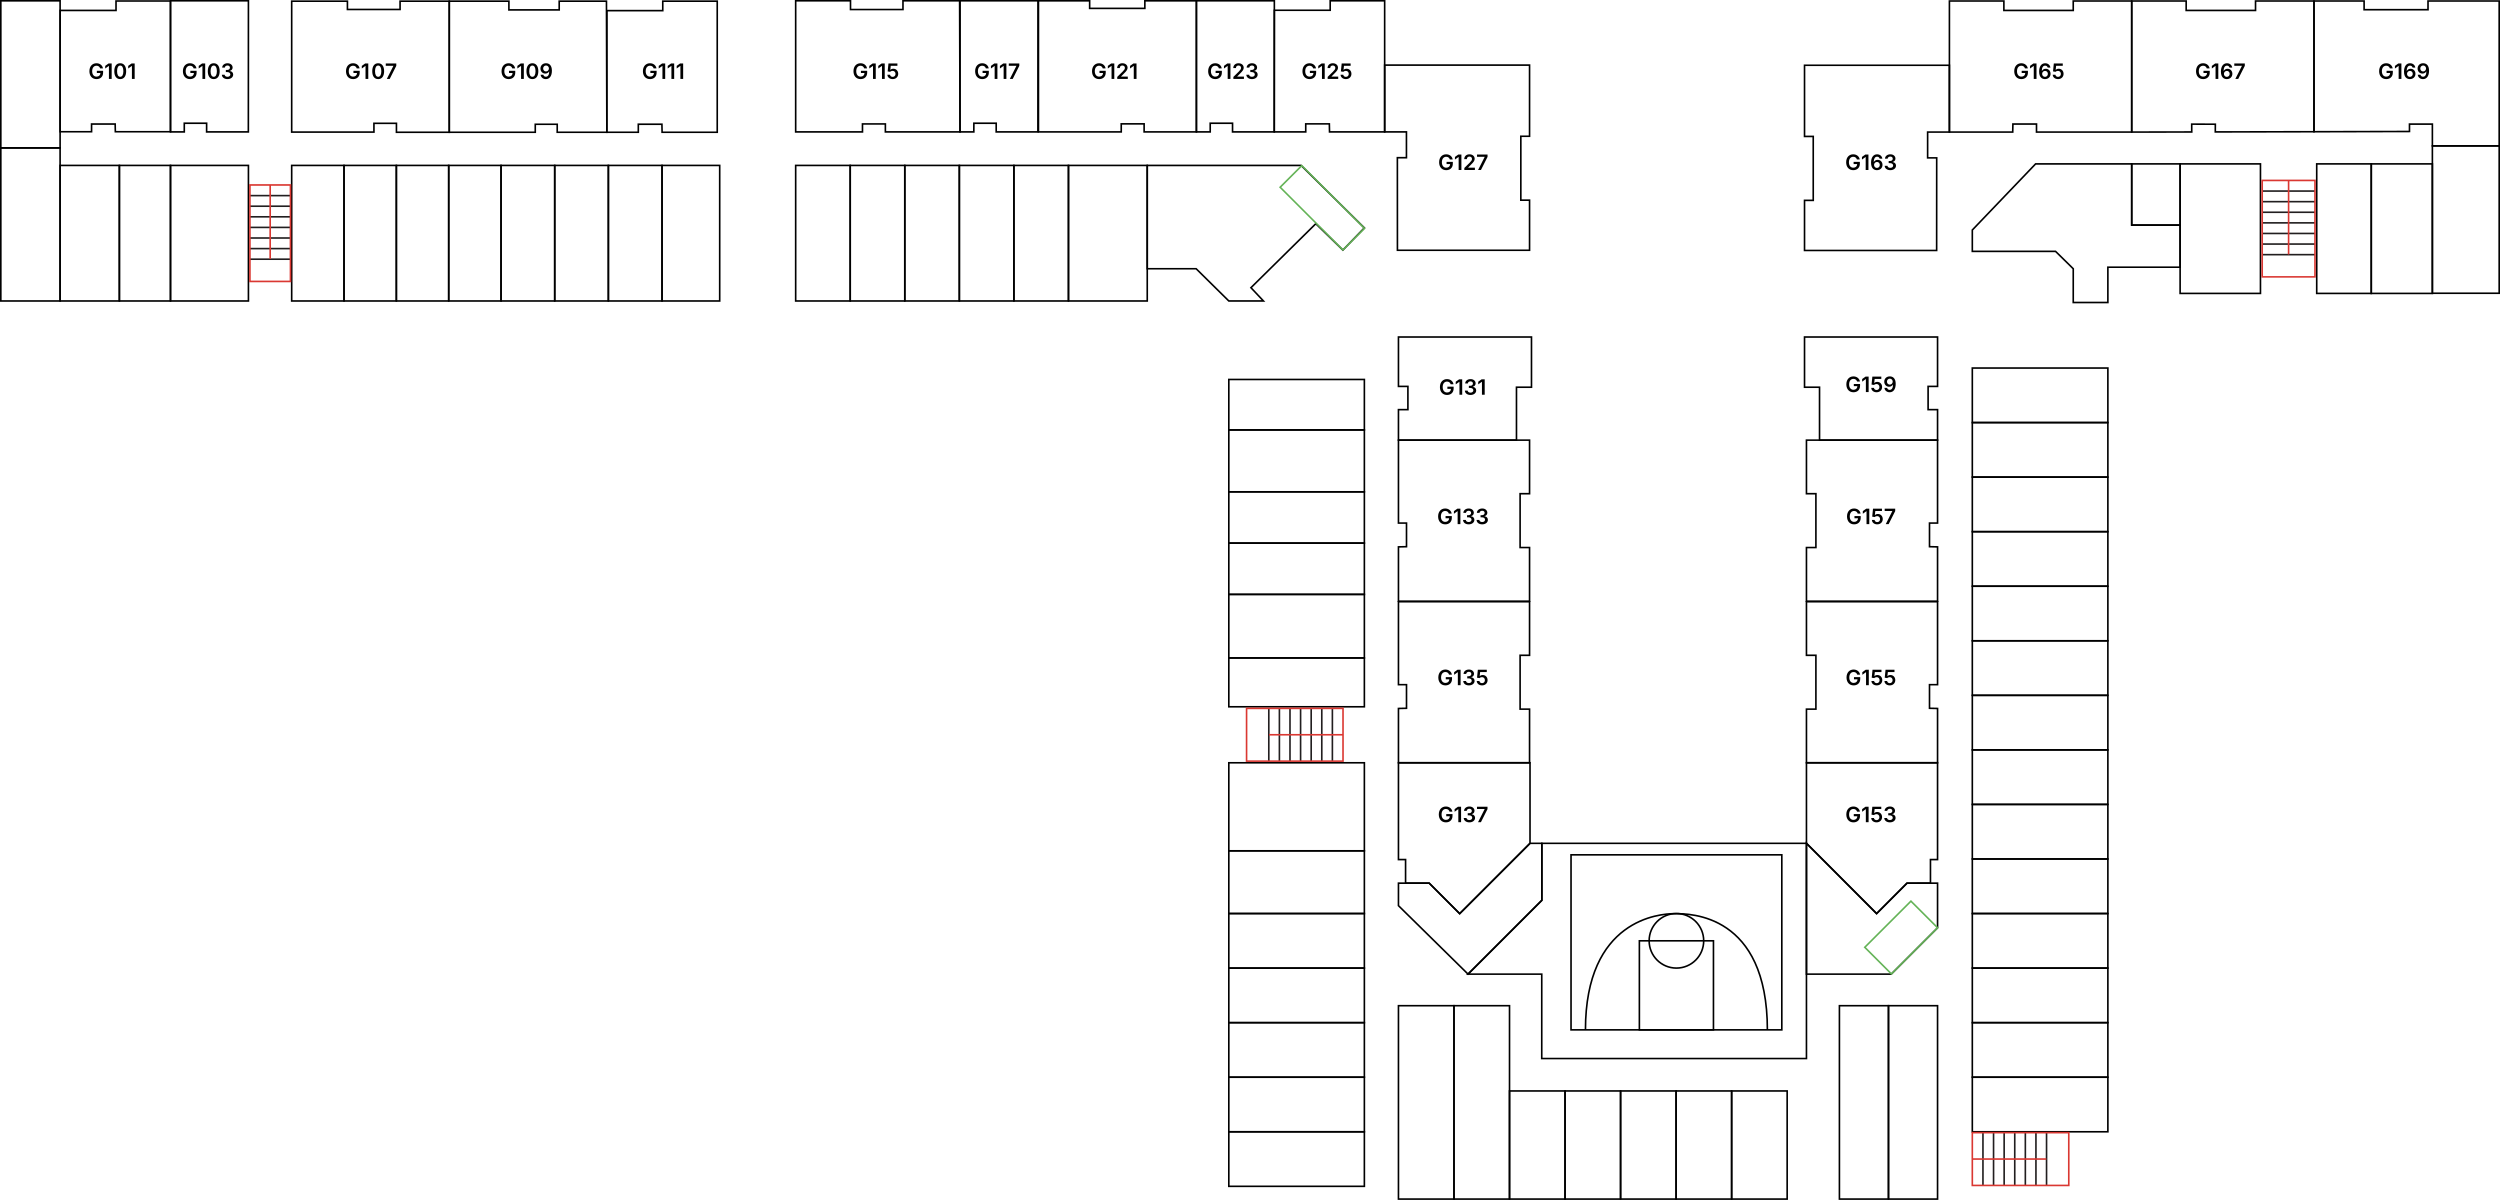
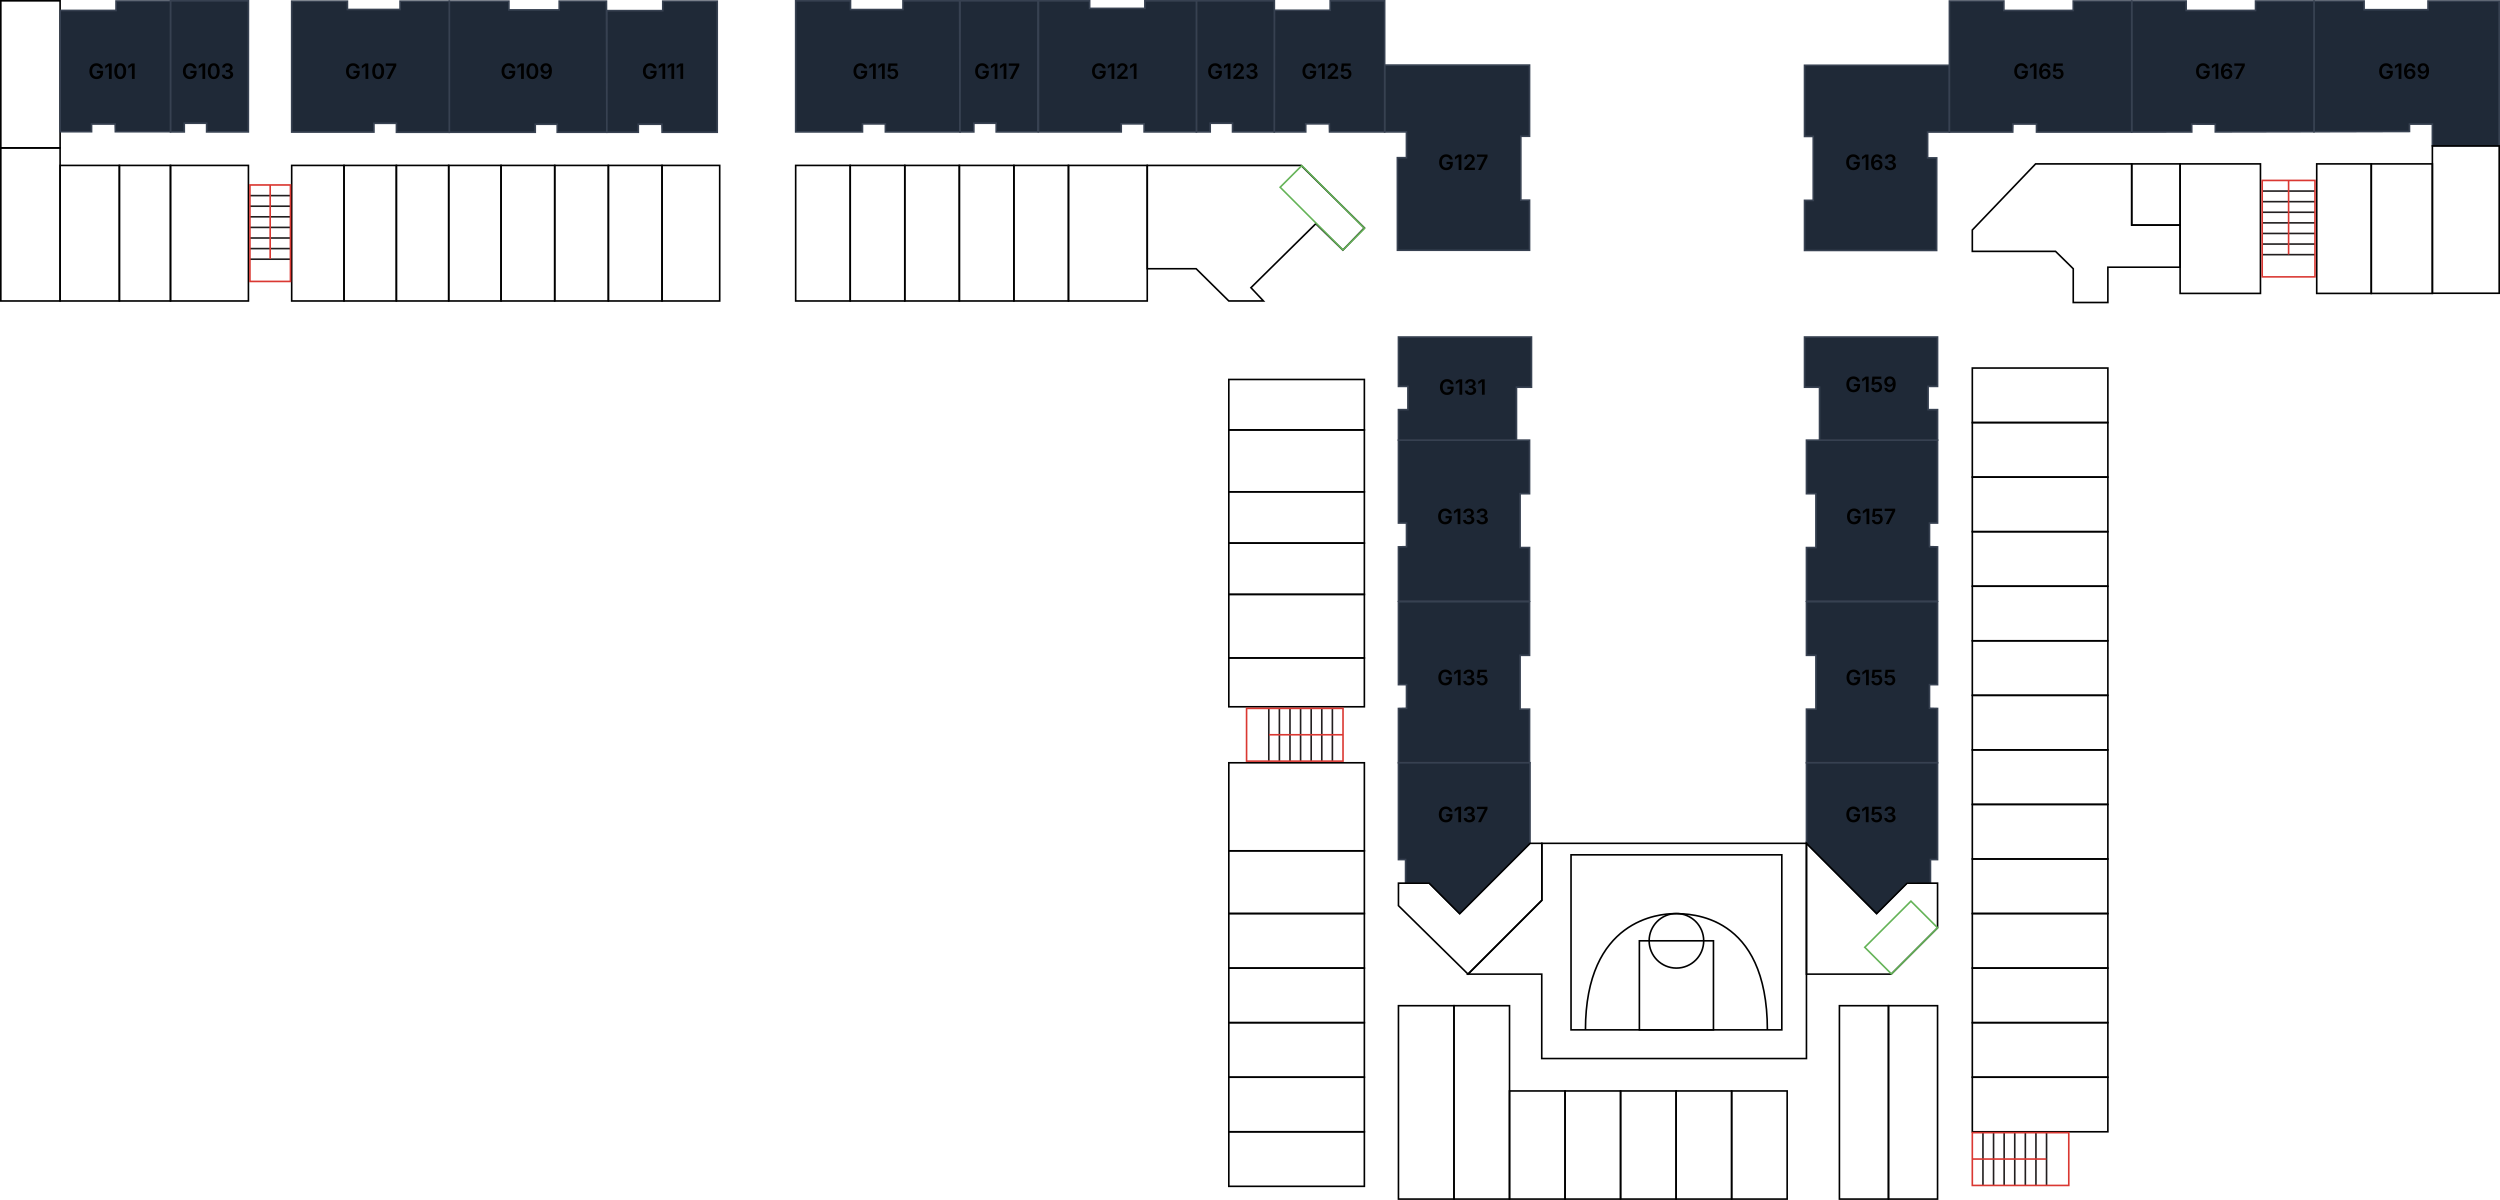
<svg xmlns="http://www.w3.org/2000/svg" id="Layer_1" data-name="Layer 1" viewBox="0 0 3059.84 1468.59">
  <defs>
    <style>
      .cls-1 {
        stroke: #64b357;
      }

      .cls-1, .cls-2, .cls-3, .cls-4 {
        fill: none;
        stroke-miterlimit: 10;
        stroke-width: 2px;
      }

      .cls-2 {
        stroke: #221f20;
      }

      .cls-3 {
        stroke: #da3832;
      }

      .cls-5 {
        font-family: Inter-SemiBold, Inter;
        font-size: 26px;
        font-weight: 600;
      }

      .cls-4 {
        stroke: #000;
      }

      .cls-6 {
        letter-spacing: -.02em;
      }
+ 
+       /* App-specific styles */
+       .unit { fill: #1f2937; stroke: #374151; stroke-width: 2; cursor: pointer; transition: all 0.2s; }
+       .unit:hover { fill: #374151; }
+       .unit.selected { fill: #3b82f6; stroke: #60a5fa; }
+       .unit-label { fill: #9ca3af; font-family: sans-serif; font-size: 18px; text-anchor: middle; pointer-events: none; }
    </style>
  </defs>
  <polygon id="g-169" class="cls-4 unit" points="2832.18 161.22 2832.18 1.22 2893.51 1.22 2893.51 11.89 2971.73 11.89 2971.73 1.22 3058.84 1.22 3058.84 178.55 2977.07 178.55 2977.07 151.89 2949.05 151.89 2949.05 160.93 2832.18 161.22" />
  <polygon id="g-163" class="cls-4 unit" points="2370.33 306.55 2208.62 306.55 2208.62 245.22 2219.29 245.22 2219.29 167 2208.62 167 2208.62 79.88 2385.96 79.88 2385.96 161.66 2359.29 161.66 2359.29 193.22 2370.4 193.22 2370.33 306.55" />
  <polygon id="g-167" class="cls-4 unit" points="2832.18 1.22 2760.62 1.22 2760.62 12.78 2675.73 12.78 2675.73 1.22 2609.07 1.22 2609.07 161.66 2682.55 161.52 2682.51 151.93 2711.44 152.04 2711.38 161.46 2832.18 161.22 2832.18 1.22" />
  <polygon id="g-165" class="cls-4 unit" points="2609.07 1.22 2537.51 1.22 2537.51 12.78 2452.62 12.78 2452.62 1.22 2385.96 1.22 2385.96 161.66 2463.44 161.66 2463.66 151.82 2492.55 151.82 2492.55 161.66 2609.07 161.66 2609.07 1.22" />
  <polygon id="g-115" class="cls-4 unit" points="1175 161.44 1174.51 1 1105.18 1 1105.18 11.67 1040.96 11.67 1040.96 1 973.85 1 973.85 161.44 1055.62 161.44 1055.62 151.67 1083.64 151.67 1083.64 161.44 1175 161.44" />
  <polygon id="g-109" class="cls-4 unit" points="742.74 161.89 742.27 1.44 684.43 1.44 684.43 12.11 622.86 12.11 622.86 1.44 549.89 1.44 549.89 161.89 655.13 161.89 655.13 152.11 682 152.11 682 161.89 742.74 161.89" />
  <polygon id="g-127" class="cls-4 unit" points="1710.36 306.33 1872.07 306.33 1872.07 245 1861.4 245 1861.4 166.77 1872.07 166.77 1872.07 79.66 1694.73 79.66 1694.73 161.44 1721.4 161.44 1721.4 193 1710.29 193 1710.36 306.33" />
  <polygon id="g-125" class="cls-4 unit" points="1559.72 12.56 1628.07 12.56 1628.07 1 1694.73 1 1694.73 161.44 1627.25 161.44 1627.03 151.59 1598.14 151.59 1598.14 161.44 1559.62 161.44 1559.72 12.56" />
  <polygon id="g-111" class="cls-4 unit" points="742.83 13 811.18 13 811.18 1.44 877.85 1.44 877.85 161.89 810.36 161.89 810.14 152.04 781.25 152.04 781.25 161.89 742.74 161.89 742.83 13" />
  <polygon id="g-157" class="cls-4 unit" points="2210.99 538.7 2210.99 604.26 2222.55 604.26 2222.55 670.15 2210.99 670.15 2210.99 735.81 2371.44 735.81 2371.44 669.33 2361.59 669.11 2361.59 640.22 2371.44 640.22 2371.44 538.7 2210.99 538.7" />
  <polygon id="g-155" class="cls-4 unit" points="2210.99 736.48 2210.99 802.04 2222.55 802.04 2222.55 867.92 2210.99 867.92 2210.99 933.59 2371.44 933.59 2371.44 867.11 2361.59 866.89 2361.59 838 2371.44 838 2371.44 736.48 2210.99 736.48" />
  <polygon id="g-159" class="cls-4 unit" points="2208.62 412.48 2371.44 412.48 2371.44 472.93 2359.88 472.93 2359.88 501.37 2371.44 501.37 2371.44 538.7 2226.99 538.7 2226.99 473.93 2208.62 473.93 2208.62 412.48" />
  <polygon id="g-133" class="cls-4 unit" points="1872.07 538.7 1872.07 604.26 1860.51 604.26 1860.51 670.15 1872.07 670.15 1872.07 735.81 1711.62 735.81 1711.62 669.33 1721.47 669.11 1721.47 640.22 1711.62 640.22 1711.62 538.7 1872.07 538.7" />
  <polygon id="g-135" class="cls-4 unit" points="1872.07 736.48 1872.07 802.04 1860.51 802.04 1860.51 867.92 1872.07 867.92 1872.07 933.59 1711.62 933.59 1711.62 867.11 1721.47 866.89 1721.47 838 1711.62 838 1711.62 736.48 1872.07 736.48" />
  <polygon id="g-131" class="cls-4 unit" points="1874.44 412.48 1711.62 412.48 1711.62 472.93 1723.18 472.93 1723.18 501.37 1711.62 501.37 1711.62 538.7 1856.07 538.7 1856.07 473.93 1874.44 473.93 1874.44 412.48" />
  <polygon id="g-137" class="cls-4 unit" points="1711.62 933.59 1711.62 1052.04 1720.33 1052.04 1720.33 1080.92 1749.22 1080.92 1786.55 1118.26 1872.64 1032.17 1872.64 933.59 1711.62 933.59" />
  <polygon id="g-153" class="cls-4 unit" points="2371.44 933.59 2371.44 1052.04 2362.76 1052.04 2362.76 1080.92 2333.98 1080.92 2296.78 1118.26 2210.99 1032.17 2210.99 933.59 2371.44 933.59" />
  <rect class="cls-4" x="2977.07" y="178.55" width="81.78" height="180.37" />
  <rect class="cls-4" x="2902.29" y="200.59" width="74.78" height="158.53" />
  <rect class="cls-4" x="2835.51" y="200.59" width="66.78" height="158.53" />
  <rect class="cls-4" x="2413.99" y="450.45" width="165.91" height="66.78" />
  <rect class="cls-4" x="2413.99" y="517.16" width="165.91" height="66.78" />
  <rect class="cls-4" x="2413.99" y="583.94" width="165.91" height="66.78" />
  <rect class="cls-4" x="2413.99" y="650.72" width="165.91" height="66.78" />
  <rect class="cls-4" x="2413.99" y="717.5" width="165.91" height="66.78" />
  <rect class="cls-4" x="2413.99" y="784.27" width="165.91" height="66.78" />
  <rect class="cls-4" x="2413.99" y="851.05" width="165.91" height="66.78" />
  <rect class="cls-4" x="2413.99" y="917.77" width="165.91" height="66.78" />
  <rect class="cls-4" x="2413.99" y="984.55" width="165.91" height="66.78" />
  <rect class="cls-4" x="2413.99" y="1051.33" width="165.91" height="66.78" />
  <rect class="cls-4" x="2413.99" y="1118.1" width="165.91" height="66.78" />
  <rect class="cls-4" x="2413.99" y="1184.88" width="165.91" height="66.78" />
  <rect class="cls-4" x="2413.99" y="1251.66" width="165.91" height="66.78" />
  <rect class="cls-4" x="2413.99" y="1318.44" width="165.91" height="66.78" />
  <rect class="cls-4" x="1503.99" y="464.45" width="165.91" height="61.78" />
  <rect class="cls-4" x="1503.99" y="526.16" width="165.91" height="75.78" />
  <rect class="cls-4" x="1503.99" y="601.94" width="165.91" height="62.78" />
  <rect class="cls-4" x="1503.99" y="664.72" width="165.91" height="62.78" />
  <rect class="cls-4" x="1503.99" y="727.5" width="165.91" height="77.78" />
  <rect class="cls-4" x="1503.99" y="805.27" width="165.91" height="59.78" />
  <rect class="cls-4" x="1307.74" y="202.47" width="96.42" height="165.91" />
  <rect class="cls-4" x="1240.96" y="202.47" width="66.78" height="165.91" />
  <rect class="cls-4" x="1174.18" y="202.47" width="66.78" height="165.91" />
  <rect class="cls-4" x="1107.4" y="202.47" width="66.78" height="165.91" />
  <rect class="cls-4" x="1040.62" y="202.47" width="66.78" height="165.91" />
  <rect class="cls-4" x="973.85" y="202.47" width="66.78" height="165.91" />
  <rect class="cls-4" x="1503.99" y="933.59" width="165.91" height="107.74" />
  <rect class="cls-4" x="1503.99" y="1041.33" width="165.91" height="76.78" />
  <rect class="cls-4" x="1503.99" y="1118.1" width="165.91" height="66.78" />
  <rect class="cls-4" x="1503.99" y="1184.88" width="165.91" height="66.78" />
  <rect class="cls-4" x="1503.99" y="1251.66" width="165.91" height="66.78" />
  <rect class="cls-4" x="1503.99" y="1318.44" width="165.91" height="66.78" />
  <rect class="cls-4" x="1503.99" y="1385.21" width="165.91" height="66.78" />
  <rect class="cls-4" x="1711.62" y="1230.91" width="67.96" height="236.68" />
  <rect class="cls-4" x="1779.59" y="1230.91" width="67.96" height="236.68" />
  <rect class="cls-4" x="2251.33" y="1230.91" width="60.05" height="236.68" />
  <rect class="cls-4" x="2311.39" y="1230.91" width="60.05" height="236.68" />
  <rect class="cls-4" x="1847.55" y="1335.26" width="67.96" height="132.33" />
  <rect class="cls-4" x="1915.51" y="1335.26" width="67.96" height="132.33" />
  <rect class="cls-4" x="1983.48" y="1335.26" width="67.96" height="132.33" />
  <rect class="cls-4" x="2051.44" y="1335.26" width="67.96" height="132.33" />
  <rect class="cls-4" x="2119.41" y="1335.26" width="67.96" height="132.33" />
  <rect class="cls-4" x="2668.33" y="200.59" width="98.33" height="158.53" />
  <rect class="cls-4" x="2609.07" y="200.59" width="59.26" height="74.92" />
  <polygon class="cls-4" points="2609.07 200.59 2491.44 200.59 2413.99 281.5 2413.99 307.67 2515.88 307.67 2537.52 328.92 2537.52 370.26 2579.9 370.26 2579.9 327.03 2668.33 327.03 2668.33 275.51 2609.07 275.51 2609.07 200.59" />
  <polygon class="cls-4" points="1404.16 202.47 1592.46 202.47 1669.9 278.93 1643.6 306.06 1610.45 273.81 1531.07 352.11 1546.38 368.38 1503.99 368.38 1463.99 328.91 1404.16 328.91 1404.16 202.47" />
  <polygon class="cls-4" points="2362.76 1080.92 2371.44 1080.92 2371.44 1135.59 2314.77 1192.26 2210.99 1192.26 2210.99 1032.17 2296.93 1118.1 2334.05 1080.99 2362.76 1080.92" />
  <polygon class="cls-4" points="2210.99 1192.26 2210.99 1295.59 1887 1295.59 1887 1192.26 1796.77 1192.26 1887.11 1101.92 1887.11 1032.17 2210.99 1032.17 2210.99 1192.26" />
  <polygon class="cls-4" points="1887.11 1032.17 1872.64 1032.17 1786.55 1118.26 1749.22 1080.92 1711.62 1080.92 1711.62 1108.48 1796.77 1192.26 1887.11 1101.92 1887.11 1032.17" />
  <polygon id="g-123" class="cls-4 unit" points="1559.72 12.56 1559.72 1 1464.33 1 1464.33 161.44 1481.22 161.44 1481.22 150.82 1508.55 150.82 1508.55 161.44 1559.62 161.44 1559.72 12.56" />
  <polygon id="g-103" class="cls-4 unit" points="304.05 12.56 304.05 1 208.67 1 208.67 161.44 225.55 161.44 225.55 150.82 252.89 150.82 252.89 161.44 303.96 161.44 304.05 12.56" />
  <polygon id="g-117" class="cls-4 unit" points="1270.45 12.56 1270.45 1 1175.06 1 1175 161.44 1191.89 161.44 1191.95 150.82 1219.28 150.82 1219.28 161.44 1270.36 161.44 1270.45 12.56" />
  <polygon id="g-121" class="cls-4 unit" points="1464.33 161.44 1400.33 161.44 1400.33 151.59 1372.33 151.59 1372.33 161.44 1271 161.44 1271 1 1333.66 1 1333.66 10.26 1401.22 10.26 1401.22 1 1464.33 1 1464.33 161.44" />
  <rect class="cls-4" x="810.29" y="202.47" width="70.57" height="165.91" />
  <rect class="cls-4" x="744.61" y="202.47" width="65.68" height="165.91" />
  <rect class="cls-4" x="678.93" y="202.47" width="65.68" height="165.91" />
  <rect class="cls-4" x="613.25" y="202.47" width="65.68" height="165.91" />
  <rect class="cls-4" x="549.19" y="202.47" width="64.06" height="165.91" />
  <rect class="cls-4" x="485.12" y="202.47" width="64.06" height="165.91" />
  <rect class="cls-4" x="421.06" y="202.47" width="64.06" height="165.91" />
  <rect class="cls-4" x="357" y="202.47" width="64.06" height="165.91" />
  <rect class="cls-4" x="146.11" y="202.47" width="62.56" height="165.91" />
  <rect class="cls-4" x="73.56" y="202.47" width="72.56" height="165.91" />
  <rect class="cls-4" x="1" y="1" width="72.56" height="180.03" />
  <rect class="cls-4" x="1" y="181.03" width="72.56" height="187.35" />
  <rect class="cls-4" x="208.67" y="202.47" width="95.39" height="165.91" />
  <polygon id="g-107" class="cls-4 unit" points="549.89 161.89 485.22 161.89 485.22 150.93 457.67 150.93 457.67 161.66 357 161.66 357 1.44 425.22 1.44 425.22 11.59 489.66 11.59 489.66 1.44 549.89 1.44 549.89 161.89" />
  <g id="sport-court">
    <circle class="cls-4" cx="2051.83" cy="1151.49" r="33.39" />
    <path class="cls-4" d="M1940.49,1260.63c0-135.56,90.9-142.38,109.34-142.38s113.33,0,113.33,142.38" />
    <rect class="cls-4" x="2006.49" y="1151.49" width="90.67" height="108.99" />
    <rect class="cls-4" x="1922.84" y="1046.26" width="257.98" height="214.22" />
  </g>
  <polygon id="g-101" class="cls-4 unit" points="73.65 12.78 142 12.78 142 1.22 208.67 1.22 208.67 161.22 141.17 161.22 140.96 151.82 112.07 151.82 112.07 161.22 73.56 161.22 73.65 12.78" />
  <rect class="cls-1" x="2286.98" y="1124.42" width="79.89" height="46.12" transform="translate(4783.69 313.5) rotate(135)" />
  <rect class="cls-1" x="1564.14" y="235.62" width="108.59" height="37.42" transform="translate(2583 1578.58) rotate(-135)" />
  <text class="cls-5" transform="translate(422.16 96.58)">
    <tspan x="0" y="0">G1</tspan>
    <tspan class="cls-6" x="32.13" y="0">0</tspan>
    <tspan x="48.95" y="0">7</tspan>
  </text>
  <text class="cls-5" transform="translate(612.55 96.58)">
    <tspan x="0" y="0">G109</tspan>
  </text>
  <text class="cls-5" transform="translate(785.57 96.58)">
    <tspan x="0" y="0">G111</tspan>
  </text>
  <text class="cls-5" transform="translate(1043.28 96.58)">
    <tspan x="0" y="0">G115</tspan>
  </text>
  <text class="cls-5" transform="translate(1192.18 96.58)">
    <tspan x="0" y="0">G117</tspan>
  </text>
  <text class="cls-5" transform="translate(1335.25 96.58)">
    <tspan x="0" y="0">G121</tspan>
  </text>
  <text class="cls-5" transform="translate(1477.39 96.58)">
    <tspan x="0" y="0">G123</tspan>
  </text>
  <text class="cls-5" transform="translate(1592.79 96.58)">
    <tspan x="0" y="0">G125</tspan>
  </text>
  <text class="cls-5" transform="translate(1760.07 208.03)">
    <tspan x="0" y="0">G127</tspan>
  </text>
  <text class="cls-5" transform="translate(1761.06 483.17)">
    <tspan x="0" y="0">G131</tspan>
  </text>
  <text class="cls-5" transform="translate(1758.84 641.53)">
    <tspan x="0" y="0">G133</tspan>
  </text>
  <text class="cls-5" transform="translate(1759.68 1006.28)">
    <tspan x="0" y="0">G137</tspan>
  </text>
  <text class="cls-5" transform="translate(2258.46 1006.28)">
    <tspan x="0" y="0">G153</tspan>
  </text>
  <text class="cls-5" transform="translate(2258.71 838.64)">
    <tspan x="0" y="0">G155</tspan>
  </text>
  <text class="cls-5" transform="translate(2259.3 641.53)">
    <tspan x="0" y="0">G157</tspan>
  </text>
  <text class="cls-5" transform="translate(2258.5 479.86)">
    <tspan x="0" y="0">G159</tspan>
  </text>
  <text class="cls-5" transform="translate(2258.26 208.03)">
    <tspan x="0" y="0">G163</tspan>
  </text>
  <text class="cls-5" transform="translate(2463.97 96.58)">
    <tspan x="0" y="0">G165</tspan>
  </text>
  <text class="cls-5" transform="translate(2686.48 96.58)">
    <tspan x="0" y="0">G167</tspan>
  </text>
  <text class="cls-5" transform="translate(2910.57 96.58)">
    <tspan x="0" y="0">G169</tspan>
  </text>
  <text class="cls-5" transform="translate(1759.09 838.64)">
    <tspan x="0" y="0">G135</tspan>
  </text>
  <text class="cls-5" transform="translate(222.55 96.58)">
    <tspan x="0" y="0">G103</tspan>
  </text>
  <text class="cls-5" transform="translate(108.1 96.58)">
    <tspan x="0" y="0">G101</tspan>
  </text>
  <g id="Stairs">
    <line class="cls-2" x1="2768.78" y1="233.85" x2="2833.38" y2="233.85" />
    <line class="cls-2" x1="2768.78" y1="246.82" x2="2833.38" y2="246.82" />
    <line class="cls-2" x1="2768.78" y1="259.8" x2="2833.38" y2="259.8" />
    <line class="cls-2" x1="2768.78" y1="272.77" x2="2833.38" y2="272.77" />
    <line class="cls-2" x1="2768.78" y1="285.74" x2="2833.38" y2="285.74" />
    <line class="cls-2" x1="2768.78" y1="298.71" x2="2833.38" y2="298.71" />
    <line class="cls-2" x1="2768.78" y1="311.68" x2="2833.38" y2="311.68" />
    <line class="cls-3" x1="2801.09" y1="220.83" x2="2801.09" y2="311.47" />
    <rect class="cls-3" x="2742.06" y="247.56" width="118.05" height="64.6" transform="translate(3080.95 -2521.23) rotate(90)" />
  </g>
  <g id="Stairs-2" data-name="Stairs">
    <line class="cls-2" x1="305.89" y1="239.42" x2="355.49" y2="239.42" />
    <line class="cls-2" x1="305.89" y1="252.39" x2="355.49" y2="252.39" />
    <line class="cls-2" x1="305.89" y1="265.36" x2="355.49" y2="265.36" />
    <line class="cls-2" x1="305.89" y1="278.33" x2="355.49" y2="278.33" />
    <line class="cls-2" x1="305.89" y1="291.3" x2="355.49" y2="291.3" />
    <line class="cls-2" x1="305.89" y1="304.27" x2="355.49" y2="304.27" />
    <line class="cls-2" x1="305.89" y1="317.24" x2="355.49" y2="317.24" />
    <line class="cls-3" x1="330.69" y1="226.4" x2="330.69" y2="317.04" />
    <rect class="cls-3" x="271.67" y="260.62" width="118.05" height="49.6" transform="translate(616.12 -45.27) rotate(90)" />
  </g>
  <g id="Stairs-3" data-name="Stairs">
    <line class="cls-2" x1="2427.01" y1="1450.91" x2="2427.01" y2="1386.31" />
    <line class="cls-2" x1="2439.98" y1="1450.91" x2="2439.98" y2="1386.31" />
    <line class="cls-2" x1="2452.95" y1="1450.91" x2="2452.95" y2="1386.31" />
    <line class="cls-2" x1="2465.92" y1="1450.91" x2="2465.92" y2="1386.31" />
    <line class="cls-2" x1="2478.89" y1="1450.91" x2="2478.89" y2="1386.31" />
    <line class="cls-2" x1="2491.86" y1="1450.91" x2="2491.86" y2="1386.31" />
    <line class="cls-2" x1="2504.84" y1="1450.91" x2="2504.84" y2="1386.31" />
    <line class="cls-3" x1="2413.99" y1="1418.6" x2="2504.63" y2="1418.6" />
    <rect class="cls-3" x="2413.99" y="1386.3" width="118.05" height="64.6" />
  </g>
  <g id="Stairs-4" data-name="Stairs">
    <line class="cls-2" x1="1630.75" y1="866.99" x2="1630.75" y2="931.58" />
    <line class="cls-2" x1="1617.78" y1="866.99" x2="1617.78" y2="931.58" />
    <line class="cls-2" x1="1604.81" y1="866.99" x2="1604.81" y2="931.58" />
    <line class="cls-2" x1="1591.84" y1="866.99" x2="1591.84" y2="931.58" />
    <line class="cls-2" x1="1578.87" y1="866.99" x2="1578.87" y2="931.58" />
    <line class="cls-2" x1="1565.9" y1="866.99" x2="1565.9" y2="931.58" />
    <line class="cls-2" x1="1552.93" y1="866.99" x2="1552.93" y2="931.58" />
    <line class="cls-3" x1="1643.77" y1="899.29" x2="1553.13" y2="899.29" />
    <rect class="cls-3" x="1525.72" y="866.99" width="118.05" height="64.6" transform="translate(3169.49 1798.58) rotate(-180)" />
  </g>
</svg>
